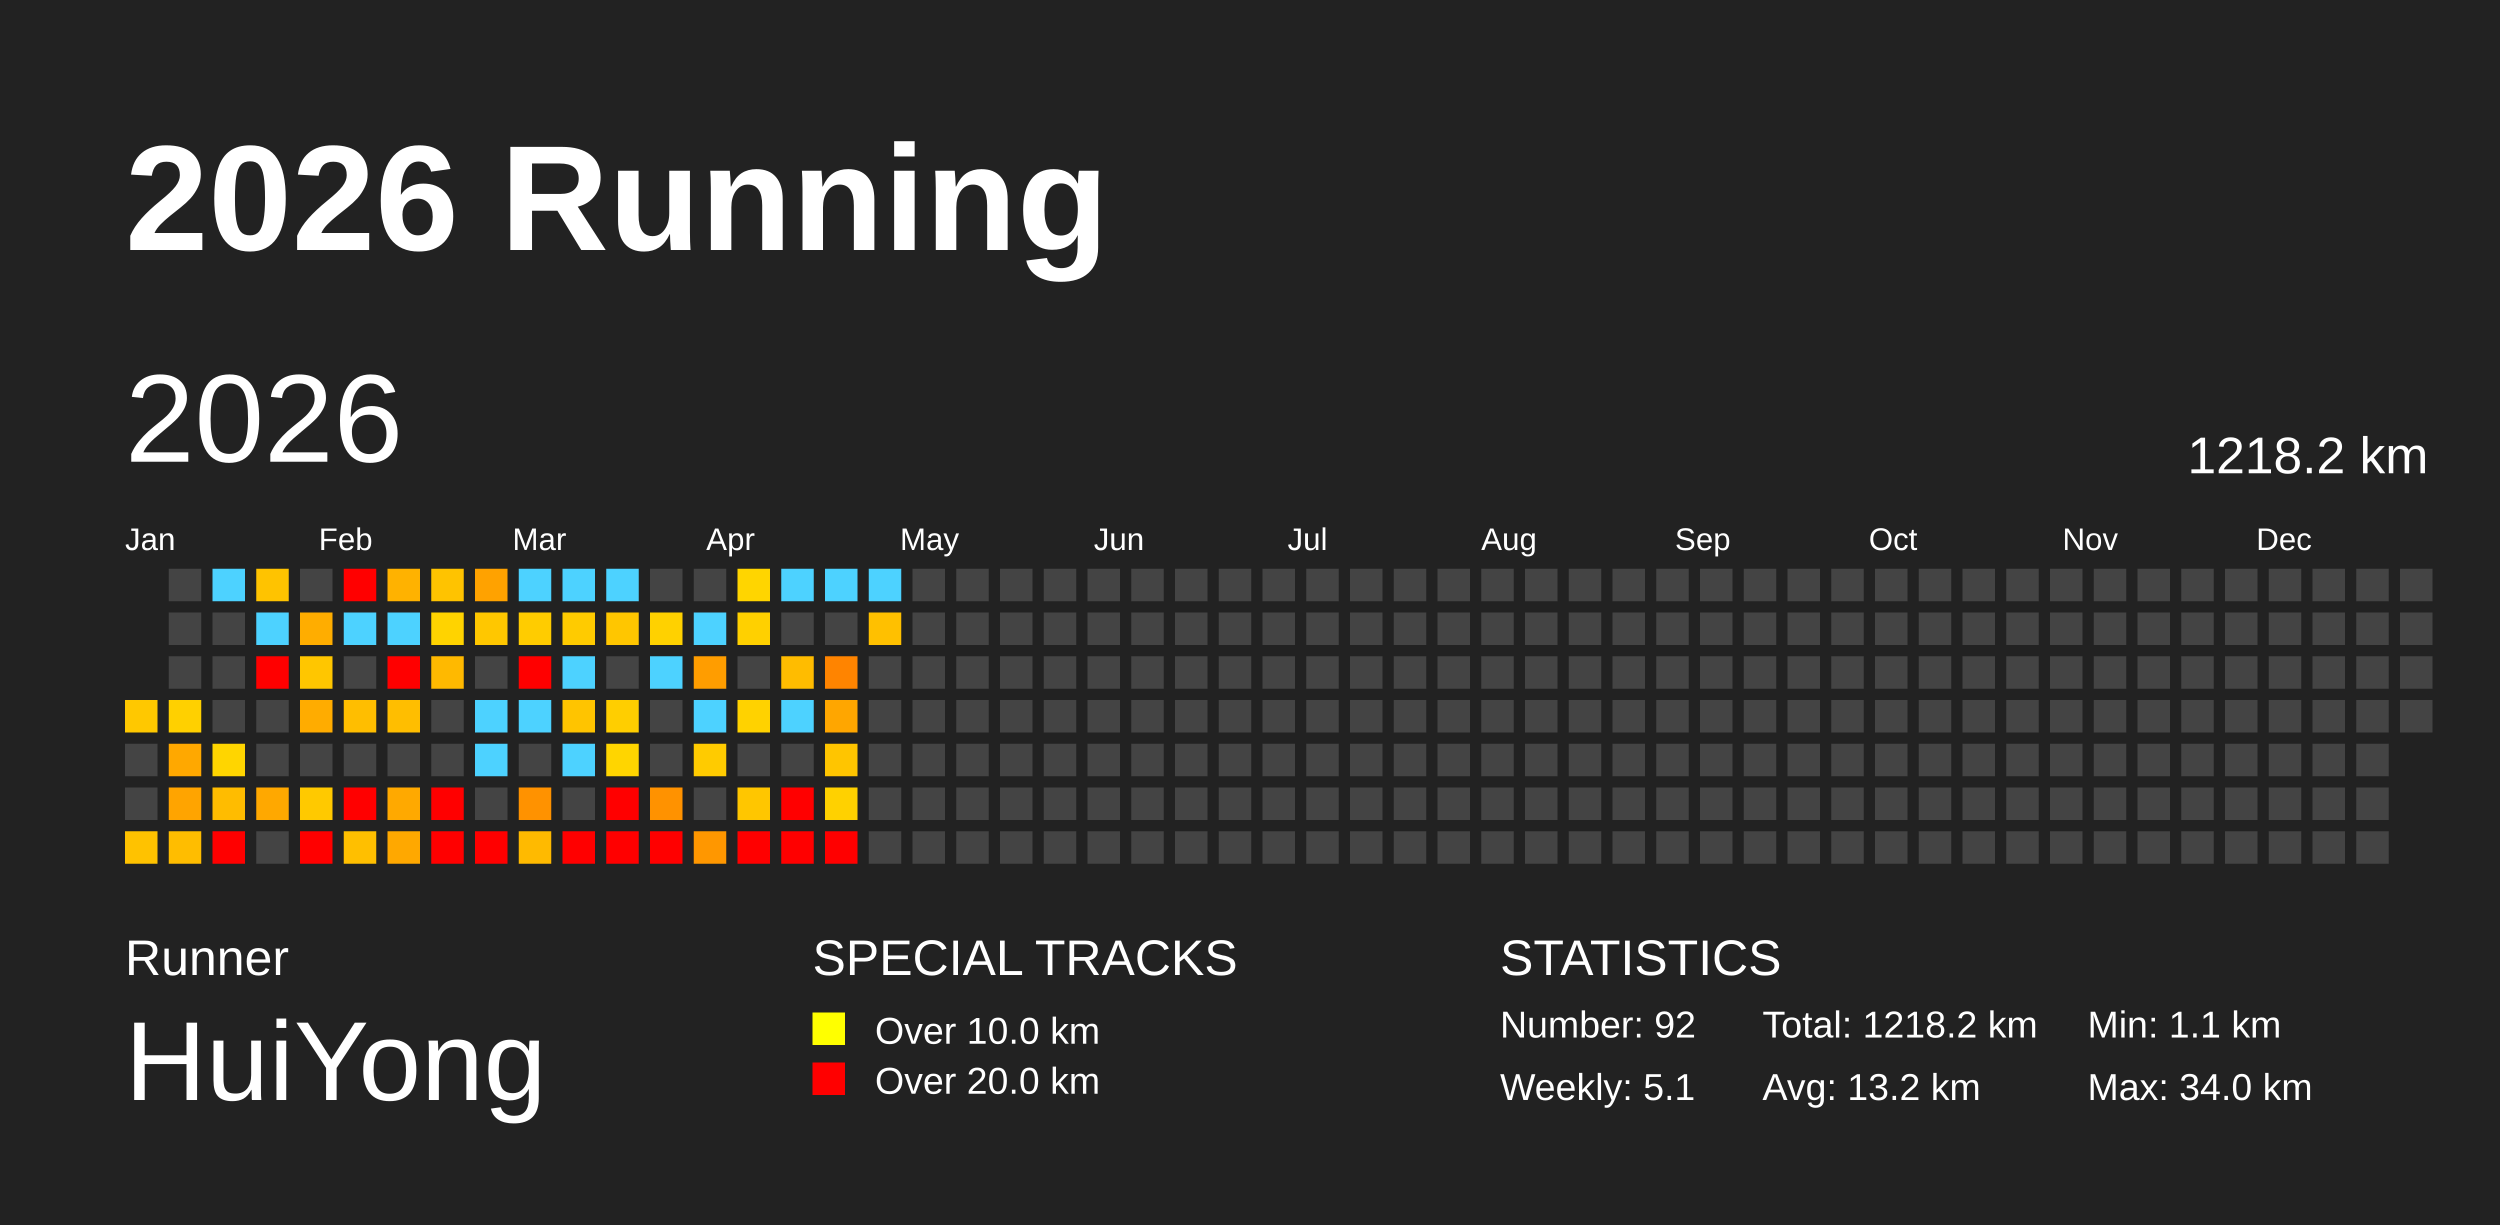
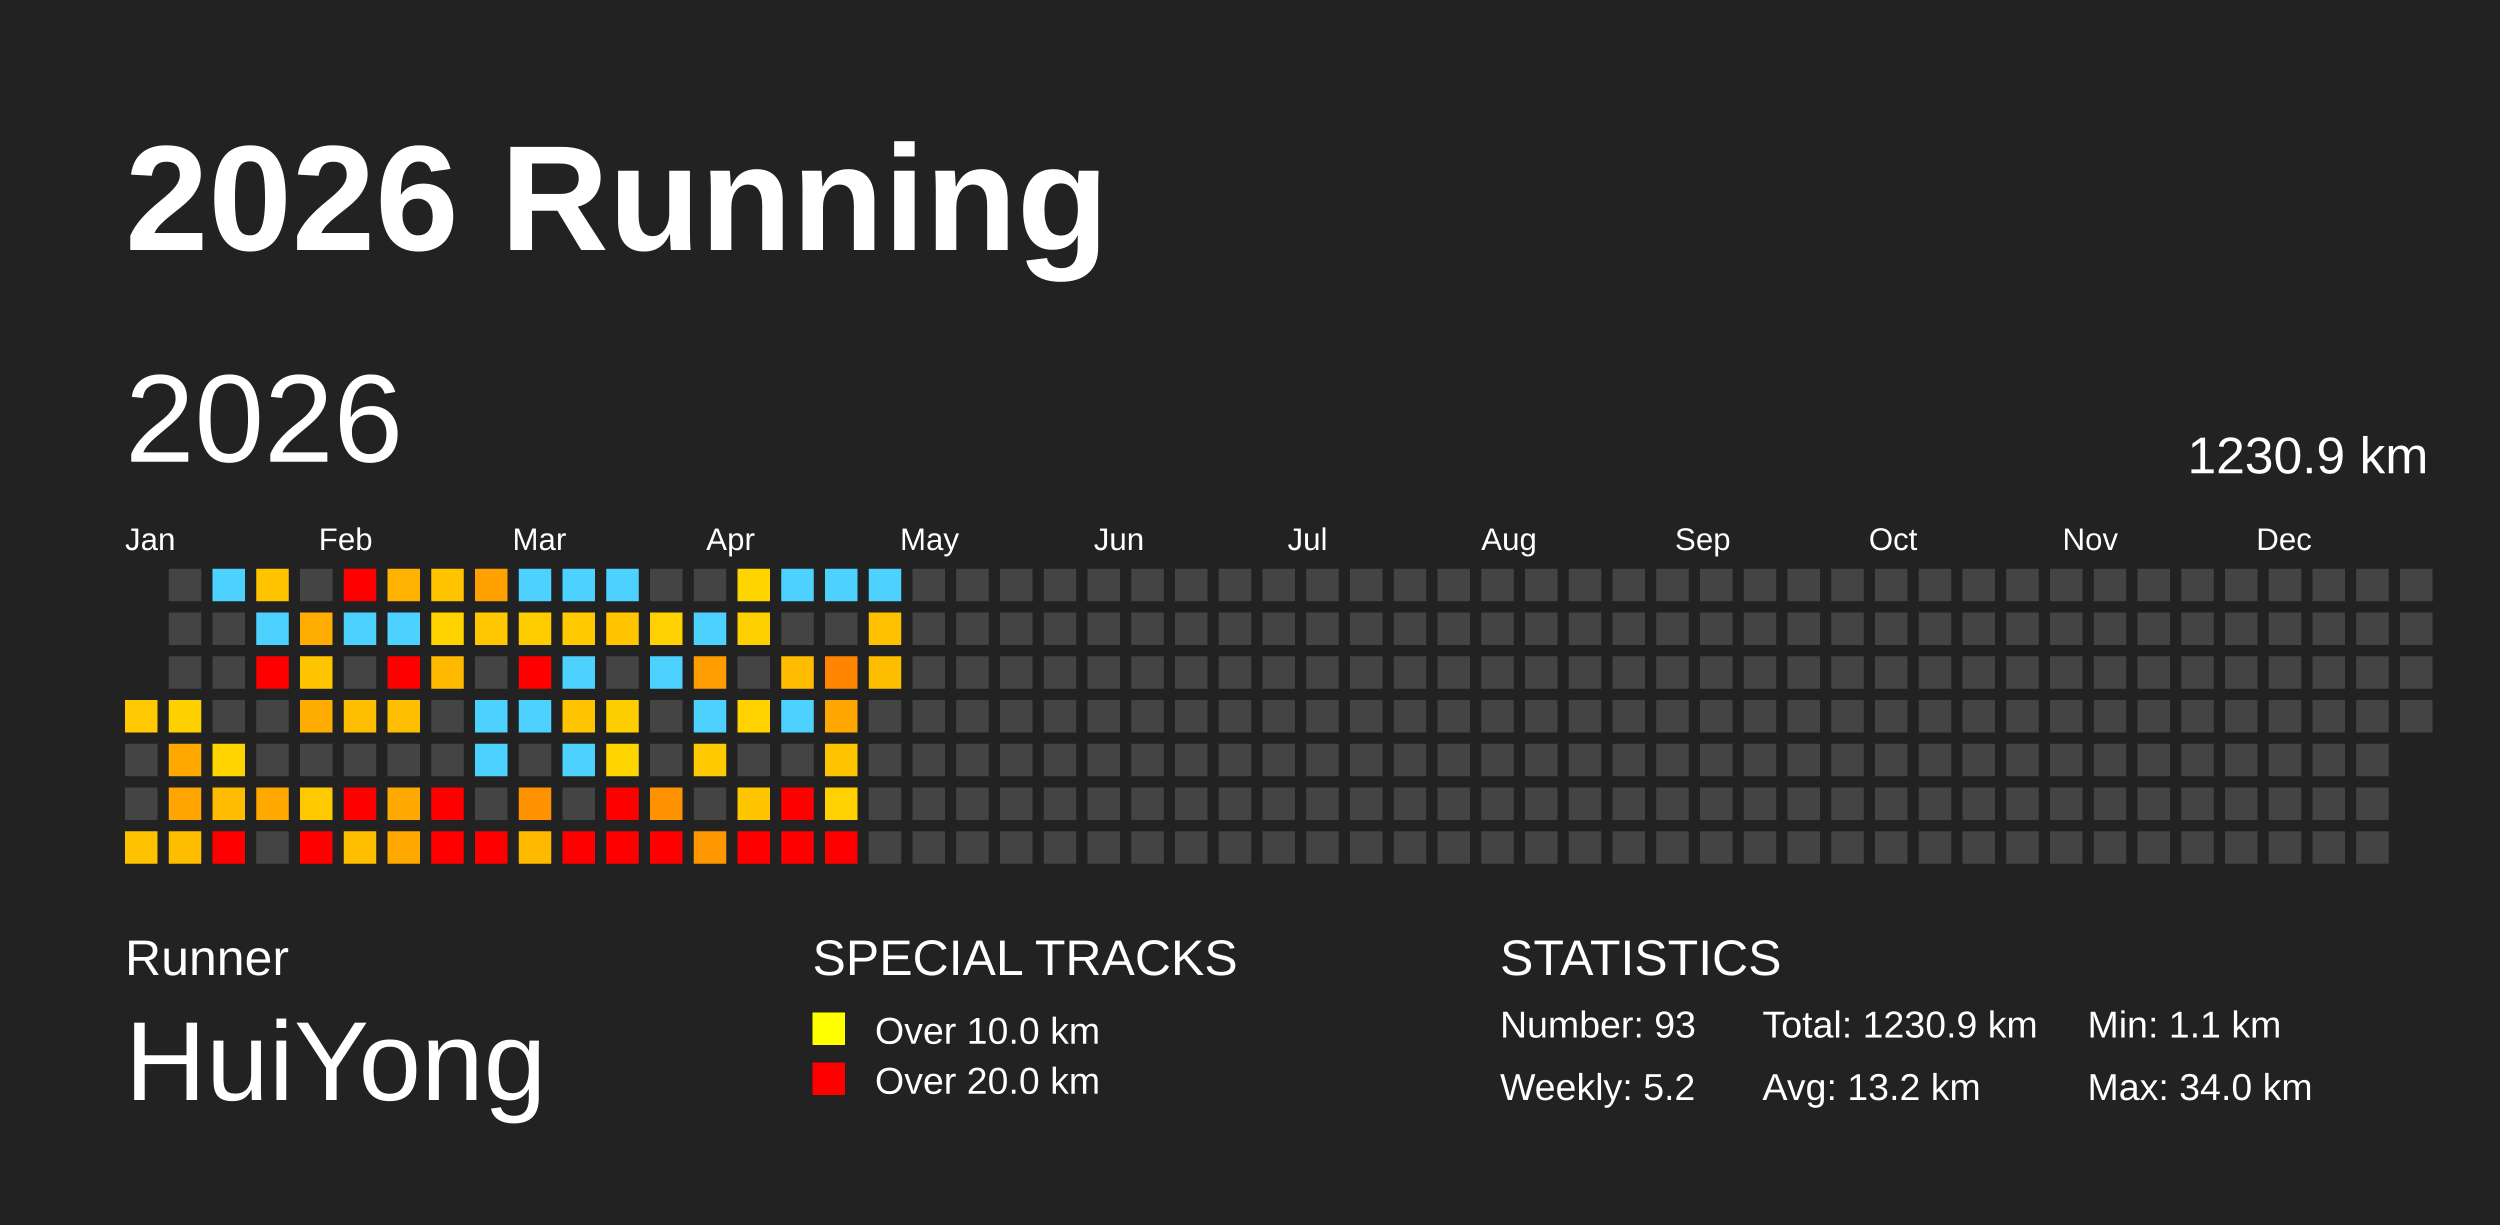
<svg xmlns="http://www.w3.org/2000/svg" baseProfile="full" height="98mm" version="1.1" viewBox="0,0,200,98" width="200mm">
  <defs />
  <rect fill="#222222" height="98" width="200" x="0" y="0" />
  <text fill="#FFFFFF" style="font-size:12px; font-family:Arial; font-weight:bold;" x="10" y="20">2026 Running</text>
  <text fill="#FFFFFF" style="font-size:4px; font-family:Arial" x="10" y="78">Runner</text>
  <text fill="#FFFFFF" style="font-size:9px; font-family:Arial" x="10" y="88">HuiYong</text>
  <text fill="#FFFFFF" style="font-size:4px; font-family:Arial" x="65" y="78">SPECIAL TRACKS</text>
  <rect fill="yellow" height="2.6" width="2.6" x="65" y="81" />
  <text fill="#FFFFFF" style="font-size:3px; font-family:Arial" x="70" y="83.5">Over 10.0 km</text>
  <rect fill="red" height="2.6" width="2.6" x="65" y="85" />
  <text fill="#FFFFFF" style="font-size:3px; font-family:Arial" x="70" y="87.5">Over 20.0 km</text>
  <text fill="#FFFFFF" style="font-size:4px; font-family:Arial" x="120" y="78">STATISTICS</text>
-   <text fill="#FFFFFF" style="font-size:3px; font-family:Arial" x="120" y="83">Number: 92</text>
-   <text fill="#FFFFFF" style="font-size:3px; font-family:Arial" x="120" y="88">Weekly: 5.1</text>
-   <text fill="#FFFFFF" style="font-size:3px; font-family:Arial" x="141" y="83">Total: 1218.2 km</text>
+   <text fill="#FFFFFF" style="font-size:3px; font-family:Arial" x="120" y="83">Number: 93</text>
+   <text fill="#FFFFFF" style="font-size:3px; font-family:Arial" x="120" y="88">Weekly: 5.2</text>
+   <text fill="#FFFFFF" style="font-size:3px; font-family:Arial" x="141" y="83">Total: 1230.9 km</text>
  <text fill="#FFFFFF" style="font-size:3px; font-family:Arial" x="141" y="88">Avg: 13.2 km</text>
  <text fill="#FFFFFF" style="font-size:3px; font-family:Arial" x="167" y="83">Min: 1.1 km</text>
  <text fill="#FFFFFF" style="font-size:3px; font-family:Arial" x="167" y="88">Max: 34.0 km</text>
  <text dominant-baseline="hanging" fill="#FFFFFF" style="font-size:10.0px; font-family:Arial;" x="10" y="30">2026</text>
-   <text dominant-baseline="hanging" fill="#FFFFFF" style="font-size:4.125px; font-family:Arial;" x="175" y="35">1218.2 km</text>
+   <text dominant-baseline="hanging" fill="#FFFFFF" style="font-size:4.125px; font-family:Arial;" x="175" y="35">1230.9 km</text>
  <text fill="#FFFFFF" style="font-size:2.5px; font-family:Arial" x="10.0" y="44">Jan</text>
  <text fill="#FFFFFF" style="font-size:2.5px; font-family:Arial" x="25.5" y="44">Feb</text>
  <text fill="#FFFFFF" style="font-size:2.5px; font-family:Arial" x="41.0" y="44">Mar</text>
  <text fill="#FFFFFF" style="font-size:2.5px; font-family:Arial" x="56.5" y="44">Apr</text>
  <text fill="#FFFFFF" style="font-size:2.5px; font-family:Arial" x="72.0" y="44">May</text>
  <text fill="#FFFFFF" style="font-size:2.5px; font-family:Arial" x="87.5" y="44">Jun</text>
  <text fill="#FFFFFF" style="font-size:2.5px; font-family:Arial" x="103.0" y="44">Jul</text>
  <text fill="#FFFFFF" style="font-size:2.5px; font-family:Arial" x="118.5" y="44">Aug</text>
  <text fill="#FFFFFF" style="font-size:2.5px; font-family:Arial" x="134.0" y="44">Sep</text>
  <text fill="#FFFFFF" style="font-size:2.5px; font-family:Arial" x="149.5" y="44">Oct</text>
  <text fill="#FFFFFF" style="font-size:2.5px; font-family:Arial" x="165.0" y="44">Nov</text>
  <text fill="#FFFFFF" style="font-size:2.5px; font-family:Arial" x="180.5" y="44">Dec</text>
  <rect fill="#ffc800" height="2.6" width="2.6" x="10.0" y="56.0" />
  <rect fill="#444444" height="2.6" width="2.6" x="10.0" y="59.5" />
  <rect fill="#444444" height="2.6" width="2.6" x="10.0" y="63.0" />
  <rect fill="#ffc200" height="2.6" width="2.6" x="10.0" y="66.5" />
  <rect fill="#444444" height="2.6" width="2.6" x="13.5" y="45.5" />
  <rect fill="#444444" height="2.6" width="2.6" x="13.5" y="49.0" />
  <rect fill="#444444" height="2.6" width="2.6" x="13.5" y="52.5" />
  <rect fill="#ffd000" height="2.6" width="2.6" x="13.5" y="56.0" />
  <rect fill="#ffa800" height="2.6" width="2.6" x="13.5" y="59.5" />
  <rect fill="#ffa400" height="2.6" width="2.6" x="13.5" y="63.0" />
  <rect fill="#ffbd00" height="2.6" width="2.6" x="13.5" y="66.5" />
  <rect fill="#4dd2ff" height="2.6" width="2.6" x="17.0" y="45.5" />
  <rect fill="#444444" height="2.6" width="2.6" x="17.0" y="49.0" />
  <rect fill="#444444" height="2.6" width="2.6" x="17.0" y="52.5" />
  <rect fill="#444444" height="2.6" width="2.6" x="17.0" y="56.0" />
  <rect fill="#ffd500" height="2.6" width="2.6" x="17.0" y="59.5" />
  <rect fill="#ffbc00" height="2.6" width="2.6" x="17.0" y="63.0" />
  <rect fill="red" height="2.6" width="2.6" x="17.0" y="66.5" />
  <rect fill="#ffc300" height="2.6" width="2.6" x="20.5" y="45.5" />
  <rect fill="#4dd2ff" height="2.6" width="2.6" x="20.5" y="49.0" />
  <rect fill="red" height="2.6" width="2.6" x="20.5" y="52.5" />
  <rect fill="#444444" height="2.6" width="2.6" x="20.5" y="56.0" />
  <rect fill="#444444" height="2.6" width="2.6" x="20.5" y="59.5" />
  <rect fill="#ffa800" height="2.6" width="2.6" x="20.5" y="63.0" />
  <rect fill="#444444" height="2.6" width="2.6" x="20.5" y="66.5" />
  <rect fill="#444444" height="2.6" width="2.6" x="24.0" y="45.5" />
  <rect fill="#ffad00" height="2.6" width="2.6" x="24.0" y="49.0" />
  <rect fill="#ffc600" height="2.6" width="2.6" x="24.0" y="52.5" />
  <rect fill="#ffac00" height="2.6" width="2.6" x="24.0" y="56.0" />
  <rect fill="#444444" height="2.6" width="2.6" x="24.0" y="59.5" />
  <rect fill="#ffc900" height="2.6" width="2.6" x="24.0" y="63.0" />
  <rect fill="red" height="2.6" width="2.6" x="24.0" y="66.5" />
  <rect fill="red" height="2.6" width="2.6" x="27.5" y="45.5" />
  <rect fill="#4dd2ff" height="2.6" width="2.6" x="27.5" y="49.0" />
  <rect fill="#444444" height="2.6" width="2.6" x="27.5" y="52.5" />
  <rect fill="#ffbe00" height="2.6" width="2.6" x="27.5" y="56.0" />
  <rect fill="#444444" height="2.6" width="2.6" x="27.5" y="59.5" />
  <rect fill="red" height="2.6" width="2.6" x="27.5" y="63.0" />
  <rect fill="#ffbf00" height="2.6" width="2.6" x="27.5" y="66.5" />
  <rect fill="#ffb200" height="2.6" width="2.6" x="31.0" y="45.5" />
  <rect fill="#4dd2ff" height="2.6" width="2.6" x="31.0" y="49.0" />
  <rect fill="red" height="2.6" width="2.6" x="31.0" y="52.5" />
  <rect fill="#ffbe00" height="2.6" width="2.6" x="31.0" y="56.0" />
  <rect fill="#444444" height="2.6" width="2.6" x="31.0" y="59.5" />
  <rect fill="#ffa900" height="2.6" width="2.6" x="31.0" y="63.0" />
  <rect fill="#ffa800" height="2.6" width="2.6" x="31.0" y="66.5" />
  <rect fill="#ffc300" height="2.6" width="2.6" x="34.5" y="45.5" />
  <rect fill="#ffd300" height="2.6" width="2.6" x="34.5" y="49.0" />
  <rect fill="#ffb900" height="2.6" width="2.6" x="34.5" y="52.5" />
  <rect fill="#444444" height="2.6" width="2.6" x="34.5" y="56.0" />
  <rect fill="#444444" height="2.6" width="2.6" x="34.5" y="59.5" />
  <rect fill="red" height="2.6" width="2.6" x="34.5" y="63.0" />
  <rect fill="red" height="2.6" width="2.6" x="34.5" y="66.5" />
  <rect fill="#ffa200" height="2.6" width="2.6" x="38.0" y="45.5" />
  <rect fill="#ffc700" height="2.6" width="2.6" x="38.0" y="49.0" />
  <rect fill="#444444" height="2.6" width="2.6" x="38.0" y="52.5" />
  <rect fill="#4dd2ff" height="2.6" width="2.6" x="38.0" y="56.0" />
  <rect fill="#4dd2ff" height="2.6" width="2.6" x="38.0" y="59.5" />
  <rect fill="#444444" height="2.6" width="2.6" x="38.0" y="63.0" />
  <rect fill="red" height="2.6" width="2.6" x="38.0" y="66.5" />
  <rect fill="#4dd2ff" height="2.6" width="2.6" x="41.5" y="45.5" />
  <rect fill="#ffcc00" height="2.6" width="2.6" x="41.5" y="49.0" />
  <rect fill="red" height="2.6" width="2.6" x="41.5" y="52.5" />
  <rect fill="#4dd2ff" height="2.6" width="2.6" x="41.5" y="56.0" />
  <rect fill="#444444" height="2.6" width="2.6" x="41.5" y="59.5" />
  <rect fill="#ff9200" height="2.6" width="2.6" x="41.5" y="63.0" />
  <rect fill="#ffba00" height="2.6" width="2.6" x="41.5" y="66.5" />
  <rect fill="#4dd2ff" height="2.6" width="2.6" x="45.0" y="45.5" />
  <rect fill="#ffcb00" height="2.6" width="2.6" x="45.0" y="49.0" />
  <rect fill="#4dd2ff" height="2.6" width="2.6" x="45.0" y="52.5" />
  <rect fill="#ffc400" height="2.6" width="2.6" x="45.0" y="56.0" />
  <rect fill="#4dd2ff" height="2.6" width="2.6" x="45.0" y="59.5" />
  <rect fill="#444444" height="2.6" width="2.6" x="45.0" y="63.0" />
  <rect fill="red" height="2.6" width="2.6" x="45.0" y="66.5" />
  <rect fill="#4dd2ff" height="2.6" width="2.6" x="48.5" y="45.5" />
  <rect fill="#ffc600" height="2.6" width="2.6" x="48.5" y="49.0" />
  <rect fill="#444444" height="2.6" width="2.6" x="48.5" y="52.5" />
  <rect fill="#ffce00" height="2.6" width="2.6" x="48.5" y="56.0" />
  <rect fill="#ffd500" height="2.6" width="2.6" x="48.5" y="59.5" />
  <rect fill="red" height="2.6" width="2.6" x="48.5" y="63.0" />
  <rect fill="red" height="2.6" width="2.6" x="48.5" y="66.5" />
  <rect fill="#444444" height="2.6" width="2.6" x="52.0" y="45.5" />
  <rect fill="#ffd100" height="2.6" width="2.6" x="52.0" y="49.0" />
  <rect fill="#4dd2ff" height="2.6" width="2.6" x="52.0" y="52.5" />
  <rect fill="#444444" height="2.6" width="2.6" x="52.0" y="56.0" />
  <rect fill="#444444" height="2.6" width="2.6" x="52.0" y="59.5" />
  <rect fill="#ff9200" height="2.6" width="2.6" x="52.0" y="63.0" />
  <rect fill="red" height="2.6" width="2.6" x="52.0" y="66.5" />
  <rect fill="#444444" height="2.6" width="2.6" x="55.5" y="45.5" />
  <rect fill="#4dd2ff" height="2.6" width="2.6" x="55.5" y="49.0" />
  <rect fill="#ff9d00" height="2.6" width="2.6" x="55.5" y="52.5" />
  <rect fill="#4dd2ff" height="2.6" width="2.6" x="55.5" y="56.0" />
  <rect fill="#ffcb00" height="2.6" width="2.6" x="55.5" y="59.5" />
  <rect fill="#444444" height="2.6" width="2.6" x="55.5" y="63.0" />
  <rect fill="#ff9700" height="2.6" width="2.6" x="55.5" y="66.5" />
  <rect fill="#ffd500" height="2.6" width="2.6" x="59.0" y="45.5" />
  <rect fill="#ffd000" height="2.6" width="2.6" x="59.0" y="49.0" />
  <rect fill="#444444" height="2.6" width="2.6" x="59.0" y="52.5" />
  <rect fill="#ffd200" height="2.6" width="2.6" x="59.0" y="56.0" />
  <rect fill="#444444" height="2.6" width="2.6" x="59.0" y="59.5" />
  <rect fill="#ffc600" height="2.6" width="2.6" x="59.0" y="63.0" />
  <rect fill="red" height="2.6" width="2.6" x="59.0" y="66.5" />
  <rect fill="#4dd2ff" height="2.6" width="2.6" x="62.5" y="45.5" />
  <rect fill="#444444" height="2.6" width="2.6" x="62.5" y="49.0" />
  <rect fill="#ffbc00" height="2.6" width="2.6" x="62.5" y="52.5" />
  <rect fill="#4dd2ff" height="2.6" width="2.6" x="62.5" y="56.0" />
  <rect fill="#444444" height="2.6" width="2.6" x="62.5" y="59.5" />
  <rect fill="red" height="2.6" width="2.6" x="62.5" y="63.0" />
  <rect fill="red" height="2.6" width="2.6" x="62.5" y="66.5" />
  <rect fill="#4dd2ff" height="2.6" width="2.6" x="66.0" y="45.5" />
  <rect fill="#444444" height="2.6" width="2.6" x="66.0" y="49.0" />
  <rect fill="#ff8400" height="2.6" width="2.6" x="66.0" y="52.5" />
  <rect fill="#ffa600" height="2.6" width="2.6" x="66.0" y="56.0" />
  <rect fill="#ffc500" height="2.6" width="2.6" x="66.0" y="59.5" />
  <rect fill="#ffd100" height="2.6" width="2.6" x="66.0" y="63.0" />
  <rect fill="red" height="2.6" width="2.6" x="66.0" y="66.5" />
  <rect fill="#4dd2ff" height="2.6" width="2.6" x="69.5" y="45.5" />
  <rect fill="#ffc000" height="2.6" width="2.6" x="69.5" y="49.0" />
-   <rect fill="#444444" height="2.6" width="2.6" x="69.5" y="52.5" />
+   <rect fill="#ffbd00" height="2.6" width="2.6" x="69.5" y="52.5" />
  <rect fill="#444444" height="2.6" width="2.6" x="69.5" y="56.0" />
  <rect fill="#444444" height="2.6" width="2.6" x="69.5" y="59.5" />
  <rect fill="#444444" height="2.6" width="2.6" x="69.5" y="63.0" />
  <rect fill="#444444" height="2.6" width="2.6" x="69.5" y="66.5" />
  <rect fill="#444444" height="2.6" width="2.6" x="73.0" y="45.5" />
  <rect fill="#444444" height="2.6" width="2.6" x="73.0" y="49.0" />
  <rect fill="#444444" height="2.6" width="2.6" x="73.0" y="52.5" />
  <rect fill="#444444" height="2.6" width="2.6" x="73.0" y="56.0" />
  <rect fill="#444444" height="2.6" width="2.6" x="73.0" y="59.5" />
  <rect fill="#444444" height="2.6" width="2.6" x="73.0" y="63.0" />
  <rect fill="#444444" height="2.6" width="2.6" x="73.0" y="66.5" />
  <rect fill="#444444" height="2.6" width="2.6" x="76.5" y="45.5" />
  <rect fill="#444444" height="2.6" width="2.6" x="76.5" y="49.0" />
  <rect fill="#444444" height="2.6" width="2.6" x="76.5" y="52.5" />
  <rect fill="#444444" height="2.6" width="2.6" x="76.5" y="56.0" />
  <rect fill="#444444" height="2.6" width="2.6" x="76.5" y="59.5" />
  <rect fill="#444444" height="2.6" width="2.6" x="76.5" y="63.0" />
  <rect fill="#444444" height="2.6" width="2.6" x="76.5" y="66.5" />
  <rect fill="#444444" height="2.6" width="2.6" x="80.0" y="45.5" />
  <rect fill="#444444" height="2.6" width="2.6" x="80.0" y="49.0" />
  <rect fill="#444444" height="2.6" width="2.6" x="80.0" y="52.5" />
  <rect fill="#444444" height="2.6" width="2.6" x="80.0" y="56.0" />
  <rect fill="#444444" height="2.6" width="2.6" x="80.0" y="59.5" />
  <rect fill="#444444" height="2.6" width="2.6" x="80.0" y="63.0" />
  <rect fill="#444444" height="2.6" width="2.6" x="80.0" y="66.5" />
  <rect fill="#444444" height="2.6" width="2.6" x="83.5" y="45.5" />
  <rect fill="#444444" height="2.6" width="2.6" x="83.5" y="49.0" />
  <rect fill="#444444" height="2.6" width="2.6" x="83.5" y="52.5" />
  <rect fill="#444444" height="2.6" width="2.6" x="83.5" y="56.0" />
  <rect fill="#444444" height="2.6" width="2.6" x="83.5" y="59.5" />
  <rect fill="#444444" height="2.6" width="2.6" x="83.5" y="63.0" />
  <rect fill="#444444" height="2.6" width="2.6" x="83.5" y="66.5" />
  <rect fill="#444444" height="2.6" width="2.6" x="87.0" y="45.5" />
  <rect fill="#444444" height="2.6" width="2.6" x="87.0" y="49.0" />
  <rect fill="#444444" height="2.6" width="2.6" x="87.0" y="52.5" />
  <rect fill="#444444" height="2.6" width="2.6" x="87.0" y="56.0" />
  <rect fill="#444444" height="2.6" width="2.6" x="87.0" y="59.5" />
  <rect fill="#444444" height="2.6" width="2.6" x="87.0" y="63.0" />
  <rect fill="#444444" height="2.6" width="2.6" x="87.0" y="66.5" />
  <rect fill="#444444" height="2.6" width="2.6" x="90.5" y="45.5" />
  <rect fill="#444444" height="2.6" width="2.6" x="90.5" y="49.0" />
  <rect fill="#444444" height="2.6" width="2.6" x="90.5" y="52.5" />
  <rect fill="#444444" height="2.6" width="2.6" x="90.5" y="56.0" />
  <rect fill="#444444" height="2.6" width="2.6" x="90.5" y="59.5" />
  <rect fill="#444444" height="2.6" width="2.6" x="90.5" y="63.0" />
  <rect fill="#444444" height="2.6" width="2.6" x="90.5" y="66.5" />
  <rect fill="#444444" height="2.6" width="2.6" x="94.0" y="45.5" />
  <rect fill="#444444" height="2.6" width="2.6" x="94.0" y="49.0" />
  <rect fill="#444444" height="2.6" width="2.6" x="94.0" y="52.5" />
  <rect fill="#444444" height="2.6" width="2.6" x="94.0" y="56.0" />
  <rect fill="#444444" height="2.6" width="2.6" x="94.0" y="59.5" />
  <rect fill="#444444" height="2.6" width="2.6" x="94.0" y="63.0" />
  <rect fill="#444444" height="2.6" width="2.6" x="94.0" y="66.5" />
  <rect fill="#444444" height="2.6" width="2.6" x="97.5" y="45.5" />
  <rect fill="#444444" height="2.6" width="2.6" x="97.5" y="49.0" />
  <rect fill="#444444" height="2.6" width="2.6" x="97.5" y="52.5" />
  <rect fill="#444444" height="2.6" width="2.6" x="97.5" y="56.0" />
  <rect fill="#444444" height="2.6" width="2.6" x="97.5" y="59.5" />
  <rect fill="#444444" height="2.6" width="2.6" x="97.5" y="63.0" />
  <rect fill="#444444" height="2.6" width="2.6" x="97.5" y="66.5" />
  <rect fill="#444444" height="2.6" width="2.6" x="101.0" y="45.5" />
  <rect fill="#444444" height="2.6" width="2.6" x="101.0" y="49.0" />
  <rect fill="#444444" height="2.6" width="2.6" x="101.0" y="52.5" />
  <rect fill="#444444" height="2.6" width="2.6" x="101.0" y="56.0" />
  <rect fill="#444444" height="2.6" width="2.6" x="101.0" y="59.5" />
  <rect fill="#444444" height="2.6" width="2.6" x="101.0" y="63.0" />
  <rect fill="#444444" height="2.6" width="2.6" x="101.0" y="66.5" />
  <rect fill="#444444" height="2.6" width="2.6" x="104.5" y="45.5" />
  <rect fill="#444444" height="2.6" width="2.6" x="104.5" y="49.0" />
  <rect fill="#444444" height="2.6" width="2.6" x="104.5" y="52.5" />
  <rect fill="#444444" height="2.6" width="2.6" x="104.5" y="56.0" />
  <rect fill="#444444" height="2.6" width="2.6" x="104.5" y="59.5" />
  <rect fill="#444444" height="2.6" width="2.6" x="104.5" y="63.0" />
  <rect fill="#444444" height="2.6" width="2.6" x="104.5" y="66.5" />
  <rect fill="#444444" height="2.6" width="2.6" x="108.0" y="45.5" />
  <rect fill="#444444" height="2.6" width="2.6" x="108.0" y="49.0" />
  <rect fill="#444444" height="2.6" width="2.6" x="108.0" y="52.5" />
  <rect fill="#444444" height="2.6" width="2.6" x="108.0" y="56.0" />
  <rect fill="#444444" height="2.6" width="2.6" x="108.0" y="59.5" />
  <rect fill="#444444" height="2.6" width="2.6" x="108.0" y="63.0" />
  <rect fill="#444444" height="2.6" width="2.6" x="108.0" y="66.5" />
  <rect fill="#444444" height="2.6" width="2.6" x="111.5" y="45.5" />
  <rect fill="#444444" height="2.6" width="2.6" x="111.5" y="49.0" />
  <rect fill="#444444" height="2.6" width="2.6" x="111.5" y="52.5" />
  <rect fill="#444444" height="2.6" width="2.6" x="111.5" y="56.0" />
  <rect fill="#444444" height="2.6" width="2.6" x="111.5" y="59.5" />
  <rect fill="#444444" height="2.6" width="2.6" x="111.5" y="63.0" />
  <rect fill="#444444" height="2.6" width="2.6" x="111.5" y="66.5" />
  <rect fill="#444444" height="2.6" width="2.6" x="115.0" y="45.5" />
  <rect fill="#444444" height="2.6" width="2.6" x="115.0" y="49.0" />
  <rect fill="#444444" height="2.6" width="2.6" x="115.0" y="52.5" />
  <rect fill="#444444" height="2.6" width="2.6" x="115.0" y="56.0" />
  <rect fill="#444444" height="2.6" width="2.6" x="115.0" y="59.5" />
  <rect fill="#444444" height="2.6" width="2.6" x="115.0" y="63.0" />
  <rect fill="#444444" height="2.6" width="2.6" x="115.0" y="66.5" />
  <rect fill="#444444" height="2.6" width="2.6" x="118.5" y="45.5" />
  <rect fill="#444444" height="2.6" width="2.6" x="118.5" y="49.0" />
  <rect fill="#444444" height="2.6" width="2.6" x="118.5" y="52.5" />
  <rect fill="#444444" height="2.6" width="2.6" x="118.5" y="56.0" />
  <rect fill="#444444" height="2.6" width="2.6" x="118.5" y="59.5" />
  <rect fill="#444444" height="2.6" width="2.6" x="118.5" y="63.0" />
  <rect fill="#444444" height="2.6" width="2.6" x="118.5" y="66.5" />
  <rect fill="#444444" height="2.6" width="2.6" x="122.0" y="45.5" />
  <rect fill="#444444" height="2.6" width="2.6" x="122.0" y="49.0" />
  <rect fill="#444444" height="2.6" width="2.6" x="122.0" y="52.5" />
  <rect fill="#444444" height="2.6" width="2.6" x="122.0" y="56.0" />
  <rect fill="#444444" height="2.6" width="2.6" x="122.0" y="59.5" />
  <rect fill="#444444" height="2.6" width="2.6" x="122.0" y="63.0" />
  <rect fill="#444444" height="2.6" width="2.6" x="122.0" y="66.5" />
  <rect fill="#444444" height="2.6" width="2.6" x="125.5" y="45.5" />
  <rect fill="#444444" height="2.6" width="2.6" x="125.5" y="49.0" />
  <rect fill="#444444" height="2.6" width="2.6" x="125.5" y="52.5" />
  <rect fill="#444444" height="2.6" width="2.6" x="125.5" y="56.0" />
  <rect fill="#444444" height="2.6" width="2.6" x="125.5" y="59.5" />
  <rect fill="#444444" height="2.6" width="2.6" x="125.5" y="63.0" />
  <rect fill="#444444" height="2.6" width="2.6" x="125.5" y="66.5" />
  <rect fill="#444444" height="2.6" width="2.6" x="129.0" y="45.5" />
  <rect fill="#444444" height="2.6" width="2.6" x="129.0" y="49.0" />
  <rect fill="#444444" height="2.6" width="2.6" x="129.0" y="52.5" />
  <rect fill="#444444" height="2.6" width="2.6" x="129.0" y="56.0" />
  <rect fill="#444444" height="2.6" width="2.6" x="129.0" y="59.5" />
  <rect fill="#444444" height="2.6" width="2.6" x="129.0" y="63.0" />
  <rect fill="#444444" height="2.6" width="2.6" x="129.0" y="66.5" />
  <rect fill="#444444" height="2.6" width="2.6" x="132.5" y="45.5" />
  <rect fill="#444444" height="2.6" width="2.6" x="132.5" y="49.0" />
  <rect fill="#444444" height="2.6" width="2.6" x="132.5" y="52.5" />
  <rect fill="#444444" height="2.6" width="2.6" x="132.5" y="56.0" />
  <rect fill="#444444" height="2.6" width="2.6" x="132.5" y="59.5" />
  <rect fill="#444444" height="2.6" width="2.6" x="132.5" y="63.0" />
  <rect fill="#444444" height="2.6" width="2.6" x="132.5" y="66.5" />
  <rect fill="#444444" height="2.6" width="2.6" x="136.0" y="45.5" />
  <rect fill="#444444" height="2.6" width="2.6" x="136.0" y="49.0" />
  <rect fill="#444444" height="2.6" width="2.6" x="136.0" y="52.5" />
  <rect fill="#444444" height="2.6" width="2.6" x="136.0" y="56.0" />
  <rect fill="#444444" height="2.6" width="2.6" x="136.0" y="59.5" />
  <rect fill="#444444" height="2.6" width="2.6" x="136.0" y="63.0" />
  <rect fill="#444444" height="2.6" width="2.6" x="136.0" y="66.5" />
  <rect fill="#444444" height="2.6" width="2.6" x="139.5" y="45.5" />
  <rect fill="#444444" height="2.6" width="2.6" x="139.5" y="49.0" />
  <rect fill="#444444" height="2.6" width="2.6" x="139.5" y="52.5" />
  <rect fill="#444444" height="2.6" width="2.6" x="139.5" y="56.0" />
  <rect fill="#444444" height="2.6" width="2.6" x="139.5" y="59.5" />
  <rect fill="#444444" height="2.6" width="2.6" x="139.5" y="63.0" />
  <rect fill="#444444" height="2.6" width="2.6" x="139.5" y="66.5" />
  <rect fill="#444444" height="2.6" width="2.6" x="143.0" y="45.5" />
  <rect fill="#444444" height="2.6" width="2.6" x="143.0" y="49.0" />
  <rect fill="#444444" height="2.6" width="2.6" x="143.0" y="52.5" />
  <rect fill="#444444" height="2.6" width="2.6" x="143.0" y="56.0" />
  <rect fill="#444444" height="2.6" width="2.6" x="143.0" y="59.5" />
  <rect fill="#444444" height="2.6" width="2.6" x="143.0" y="63.0" />
  <rect fill="#444444" height="2.6" width="2.6" x="143.0" y="66.5" />
  <rect fill="#444444" height="2.6" width="2.6" x="146.5" y="45.5" />
  <rect fill="#444444" height="2.6" width="2.6" x="146.5" y="49.0" />
  <rect fill="#444444" height="2.6" width="2.6" x="146.5" y="52.5" />
  <rect fill="#444444" height="2.6" width="2.6" x="146.5" y="56.0" />
  <rect fill="#444444" height="2.6" width="2.6" x="146.5" y="59.5" />
  <rect fill="#444444" height="2.6" width="2.6" x="146.5" y="63.0" />
  <rect fill="#444444" height="2.6" width="2.6" x="146.5" y="66.5" />
  <rect fill="#444444" height="2.6" width="2.6" x="150.0" y="45.5" />
  <rect fill="#444444" height="2.6" width="2.6" x="150.0" y="49.0" />
  <rect fill="#444444" height="2.6" width="2.6" x="150.0" y="52.5" />
  <rect fill="#444444" height="2.6" width="2.6" x="150.0" y="56.0" />
  <rect fill="#444444" height="2.6" width="2.6" x="150.0" y="59.5" />
  <rect fill="#444444" height="2.6" width="2.6" x="150.0" y="63.0" />
  <rect fill="#444444" height="2.6" width="2.6" x="150.0" y="66.5" />
  <rect fill="#444444" height="2.6" width="2.6" x="153.5" y="45.5" />
  <rect fill="#444444" height="2.6" width="2.6" x="153.5" y="49.0" />
  <rect fill="#444444" height="2.6" width="2.6" x="153.5" y="52.5" />
  <rect fill="#444444" height="2.6" width="2.6" x="153.5" y="56.0" />
  <rect fill="#444444" height="2.6" width="2.6" x="153.5" y="59.5" />
  <rect fill="#444444" height="2.6" width="2.6" x="153.5" y="63.0" />
  <rect fill="#444444" height="2.6" width="2.6" x="153.5" y="66.5" />
  <rect fill="#444444" height="2.6" width="2.6" x="157.0" y="45.5" />
  <rect fill="#444444" height="2.6" width="2.6" x="157.0" y="49.0" />
  <rect fill="#444444" height="2.6" width="2.6" x="157.0" y="52.5" />
  <rect fill="#444444" height="2.6" width="2.6" x="157.0" y="56.0" />
  <rect fill="#444444" height="2.6" width="2.6" x="157.0" y="59.5" />
  <rect fill="#444444" height="2.6" width="2.6" x="157.0" y="63.0" />
  <rect fill="#444444" height="2.6" width="2.6" x="157.0" y="66.5" />
  <rect fill="#444444" height="2.6" width="2.6" x="160.5" y="45.5" />
  <rect fill="#444444" height="2.6" width="2.6" x="160.5" y="49.0" />
  <rect fill="#444444" height="2.6" width="2.6" x="160.5" y="52.5" />
  <rect fill="#444444" height="2.6" width="2.6" x="160.5" y="56.0" />
  <rect fill="#444444" height="2.6" width="2.6" x="160.5" y="59.5" />
  <rect fill="#444444" height="2.6" width="2.6" x="160.5" y="63.0" />
  <rect fill="#444444" height="2.6" width="2.6" x="160.5" y="66.5" />
  <rect fill="#444444" height="2.6" width="2.6" x="164.0" y="45.5" />
  <rect fill="#444444" height="2.6" width="2.6" x="164.0" y="49.0" />
  <rect fill="#444444" height="2.6" width="2.6" x="164.0" y="52.5" />
  <rect fill="#444444" height="2.6" width="2.6" x="164.0" y="56.0" />
  <rect fill="#444444" height="2.6" width="2.6" x="164.0" y="59.5" />
  <rect fill="#444444" height="2.6" width="2.6" x="164.0" y="63.0" />
  <rect fill="#444444" height="2.6" width="2.6" x="164.0" y="66.5" />
  <rect fill="#444444" height="2.6" width="2.6" x="167.5" y="45.5" />
  <rect fill="#444444" height="2.6" width="2.6" x="167.5" y="49.0" />
  <rect fill="#444444" height="2.6" width="2.6" x="167.5" y="52.5" />
  <rect fill="#444444" height="2.6" width="2.6" x="167.5" y="56.0" />
  <rect fill="#444444" height="2.6" width="2.6" x="167.5" y="59.5" />
  <rect fill="#444444" height="2.6" width="2.6" x="167.5" y="63.0" />
  <rect fill="#444444" height="2.6" width="2.6" x="167.5" y="66.5" />
  <rect fill="#444444" height="2.6" width="2.6" x="171.0" y="45.5" />
  <rect fill="#444444" height="2.6" width="2.6" x="171.0" y="49.0" />
  <rect fill="#444444" height="2.6" width="2.6" x="171.0" y="52.5" />
  <rect fill="#444444" height="2.6" width="2.6" x="171.0" y="56.0" />
  <rect fill="#444444" height="2.6" width="2.6" x="171.0" y="59.5" />
  <rect fill="#444444" height="2.6" width="2.6" x="171.0" y="63.0" />
  <rect fill="#444444" height="2.6" width="2.6" x="171.0" y="66.5" />
  <rect fill="#444444" height="2.6" width="2.6" x="174.5" y="45.5" />
  <rect fill="#444444" height="2.6" width="2.6" x="174.5" y="49.0" />
  <rect fill="#444444" height="2.6" width="2.6" x="174.5" y="52.5" />
  <rect fill="#444444" height="2.6" width="2.6" x="174.5" y="56.0" />
  <rect fill="#444444" height="2.6" width="2.6" x="174.5" y="59.5" />
  <rect fill="#444444" height="2.6" width="2.6" x="174.5" y="63.0" />
  <rect fill="#444444" height="2.6" width="2.6" x="174.5" y="66.5" />
  <rect fill="#444444" height="2.6" width="2.6" x="178.0" y="45.5" />
  <rect fill="#444444" height="2.6" width="2.6" x="178.0" y="49.0" />
  <rect fill="#444444" height="2.6" width="2.6" x="178.0" y="52.5" />
  <rect fill="#444444" height="2.6" width="2.6" x="178.0" y="56.0" />
  <rect fill="#444444" height="2.6" width="2.6" x="178.0" y="59.5" />
  <rect fill="#444444" height="2.6" width="2.6" x="178.0" y="63.0" />
  <rect fill="#444444" height="2.6" width="2.6" x="178.0" y="66.5" />
  <rect fill="#444444" height="2.6" width="2.6" x="181.5" y="45.5" />
  <rect fill="#444444" height="2.6" width="2.6" x="181.5" y="49.0" />
  <rect fill="#444444" height="2.6" width="2.6" x="181.5" y="52.5" />
  <rect fill="#444444" height="2.6" width="2.6" x="181.5" y="56.0" />
  <rect fill="#444444" height="2.6" width="2.6" x="181.5" y="59.5" />
  <rect fill="#444444" height="2.6" width="2.6" x="181.5" y="63.0" />
  <rect fill="#444444" height="2.6" width="2.6" x="181.5" y="66.5" />
  <rect fill="#444444" height="2.6" width="2.6" x="185.0" y="45.5" />
  <rect fill="#444444" height="2.6" width="2.6" x="185.0" y="49.0" />
  <rect fill="#444444" height="2.6" width="2.6" x="185.0" y="52.5" />
  <rect fill="#444444" height="2.6" width="2.6" x="185.0" y="56.0" />
  <rect fill="#444444" height="2.6" width="2.6" x="185.0" y="59.5" />
  <rect fill="#444444" height="2.6" width="2.6" x="185.0" y="63.0" />
  <rect fill="#444444" height="2.6" width="2.6" x="185.0" y="66.5" />
  <rect fill="#444444" height="2.6" width="2.6" x="188.5" y="45.5" />
  <rect fill="#444444" height="2.6" width="2.6" x="188.5" y="49.0" />
  <rect fill="#444444" height="2.6" width="2.6" x="188.5" y="52.5" />
  <rect fill="#444444" height="2.6" width="2.6" x="188.5" y="56.0" />
  <rect fill="#444444" height="2.6" width="2.6" x="188.5" y="59.5" />
  <rect fill="#444444" height="2.6" width="2.6" x="188.5" y="63.0" />
  <rect fill="#444444" height="2.6" width="2.6" x="188.5" y="66.5" />
  <rect fill="#444444" height="2.6" width="2.6" x="192.0" y="45.5" />
  <rect fill="#444444" height="2.6" width="2.6" x="192.0" y="49.0" />
  <rect fill="#444444" height="2.6" width="2.6" x="192.0" y="52.5" />
  <rect fill="#444444" height="2.6" width="2.6" x="192.0" y="56.0" />
</svg>
